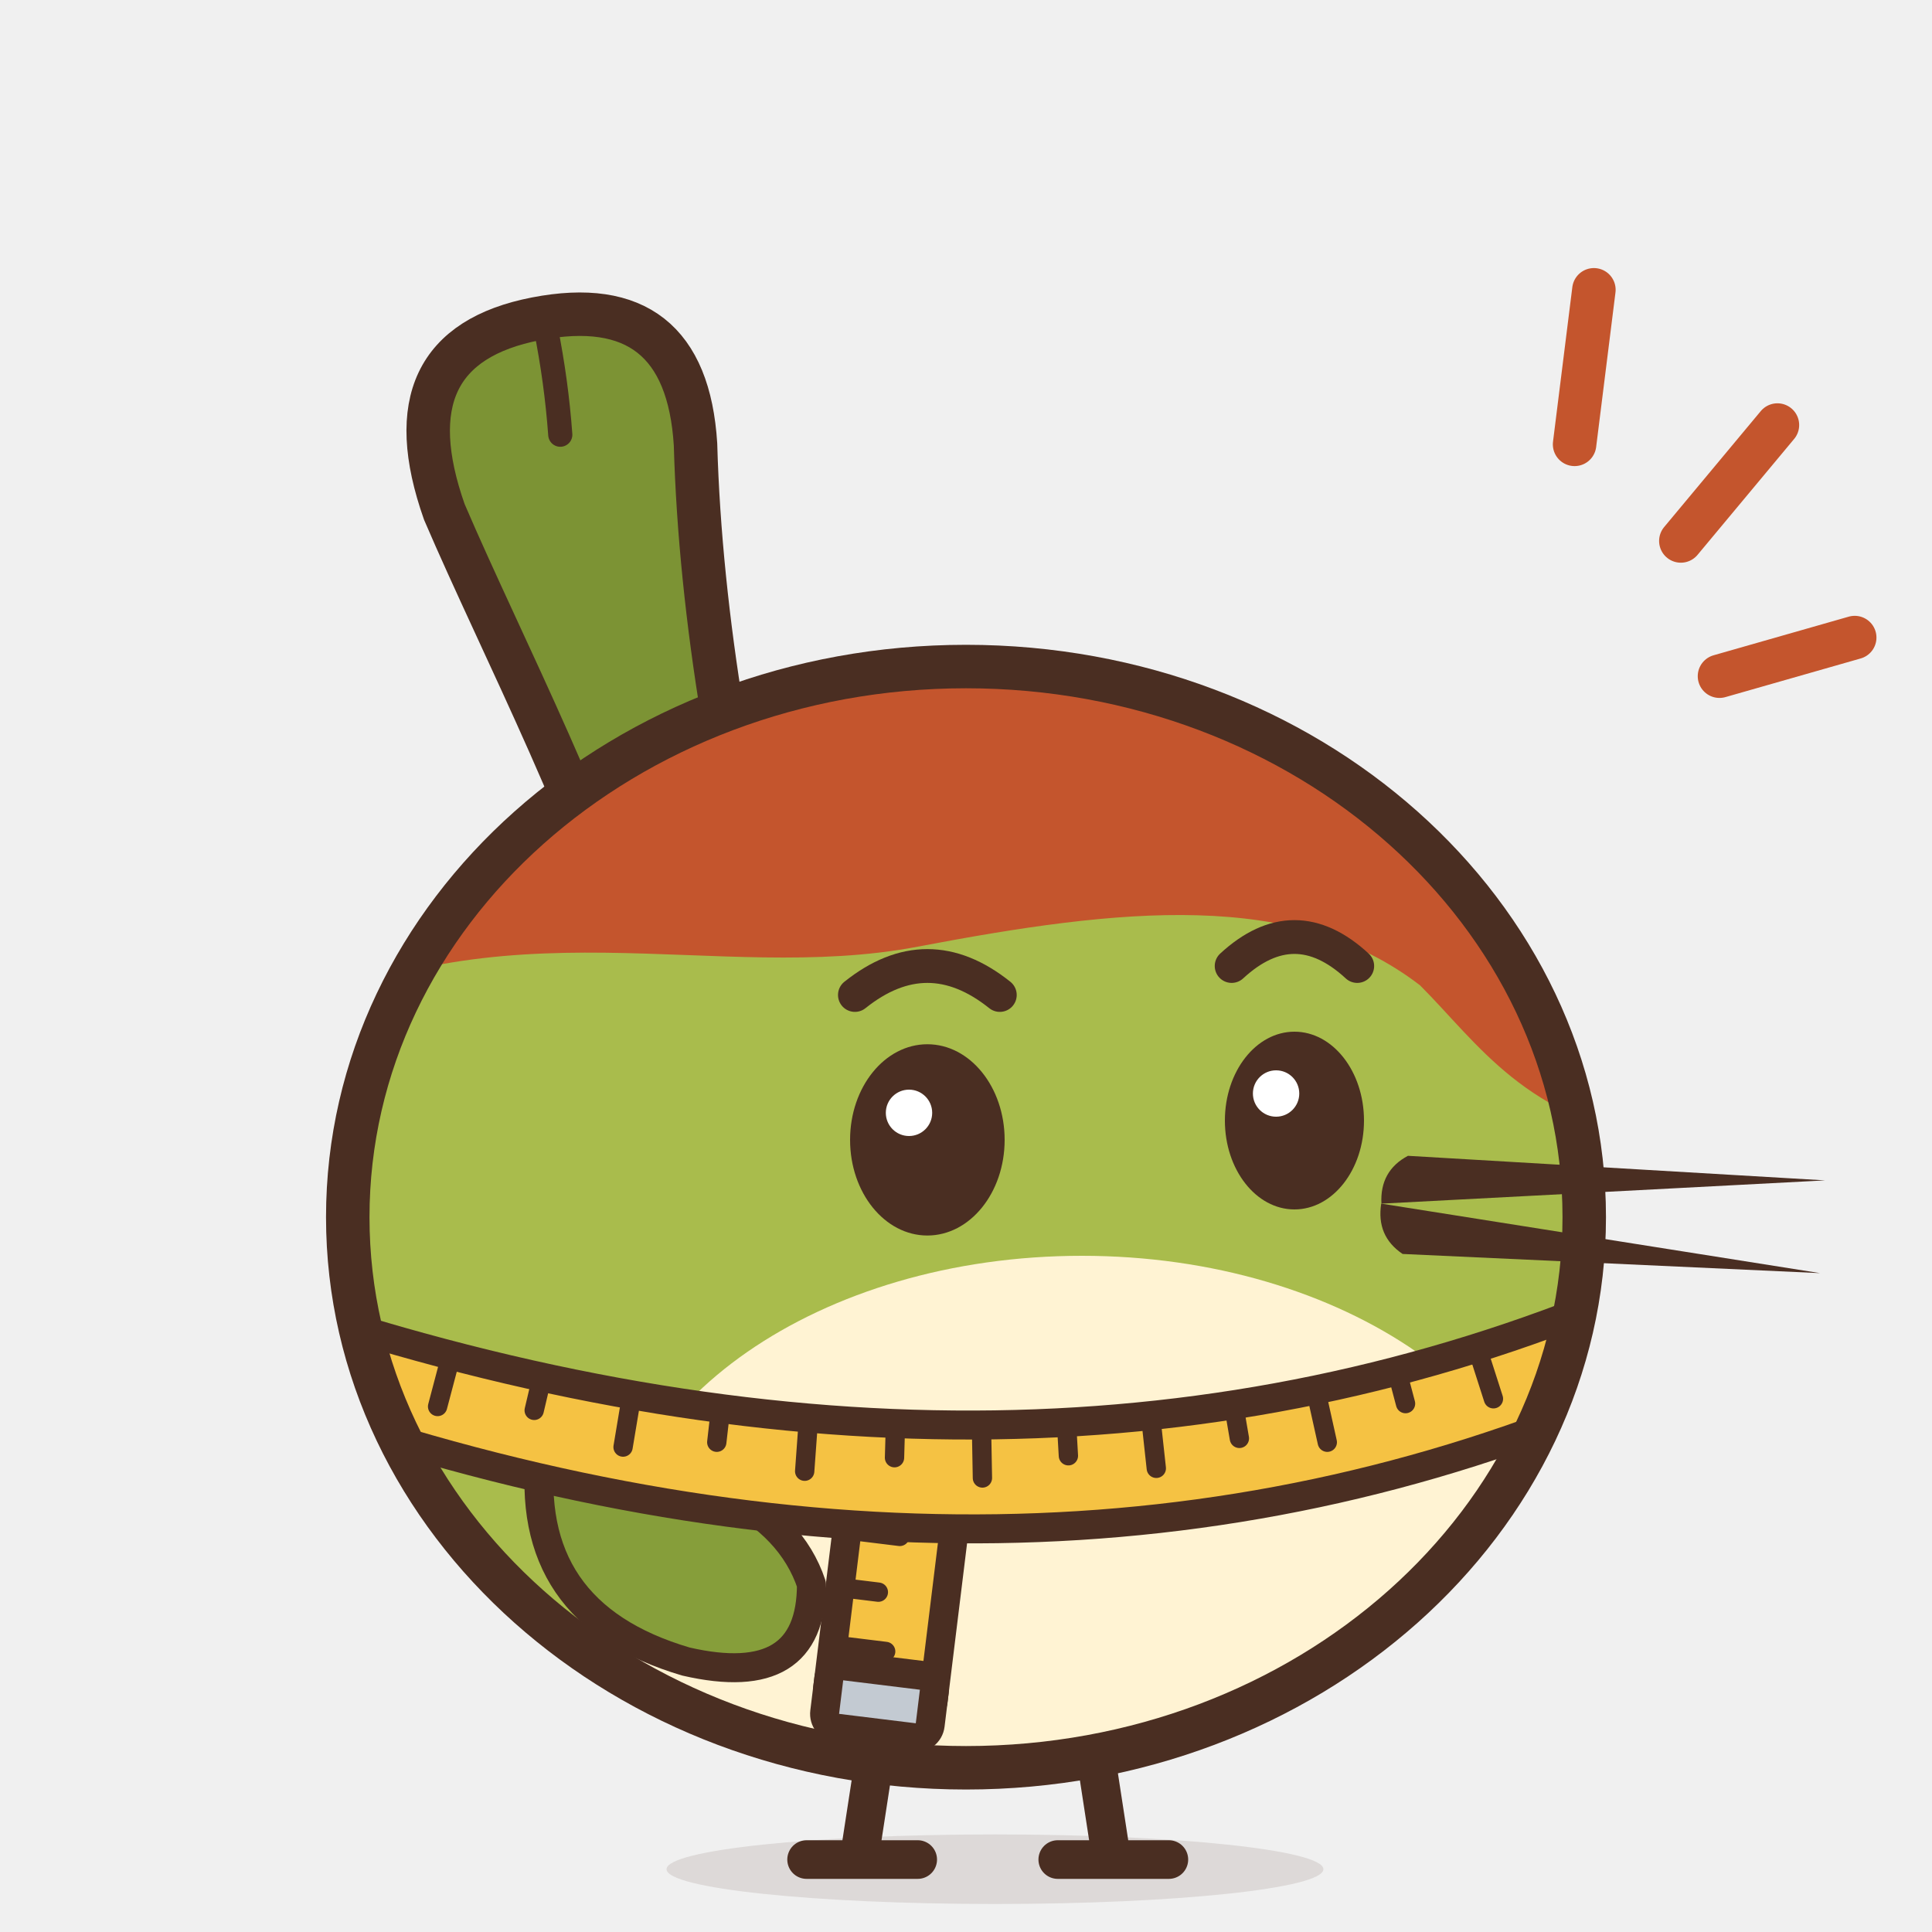
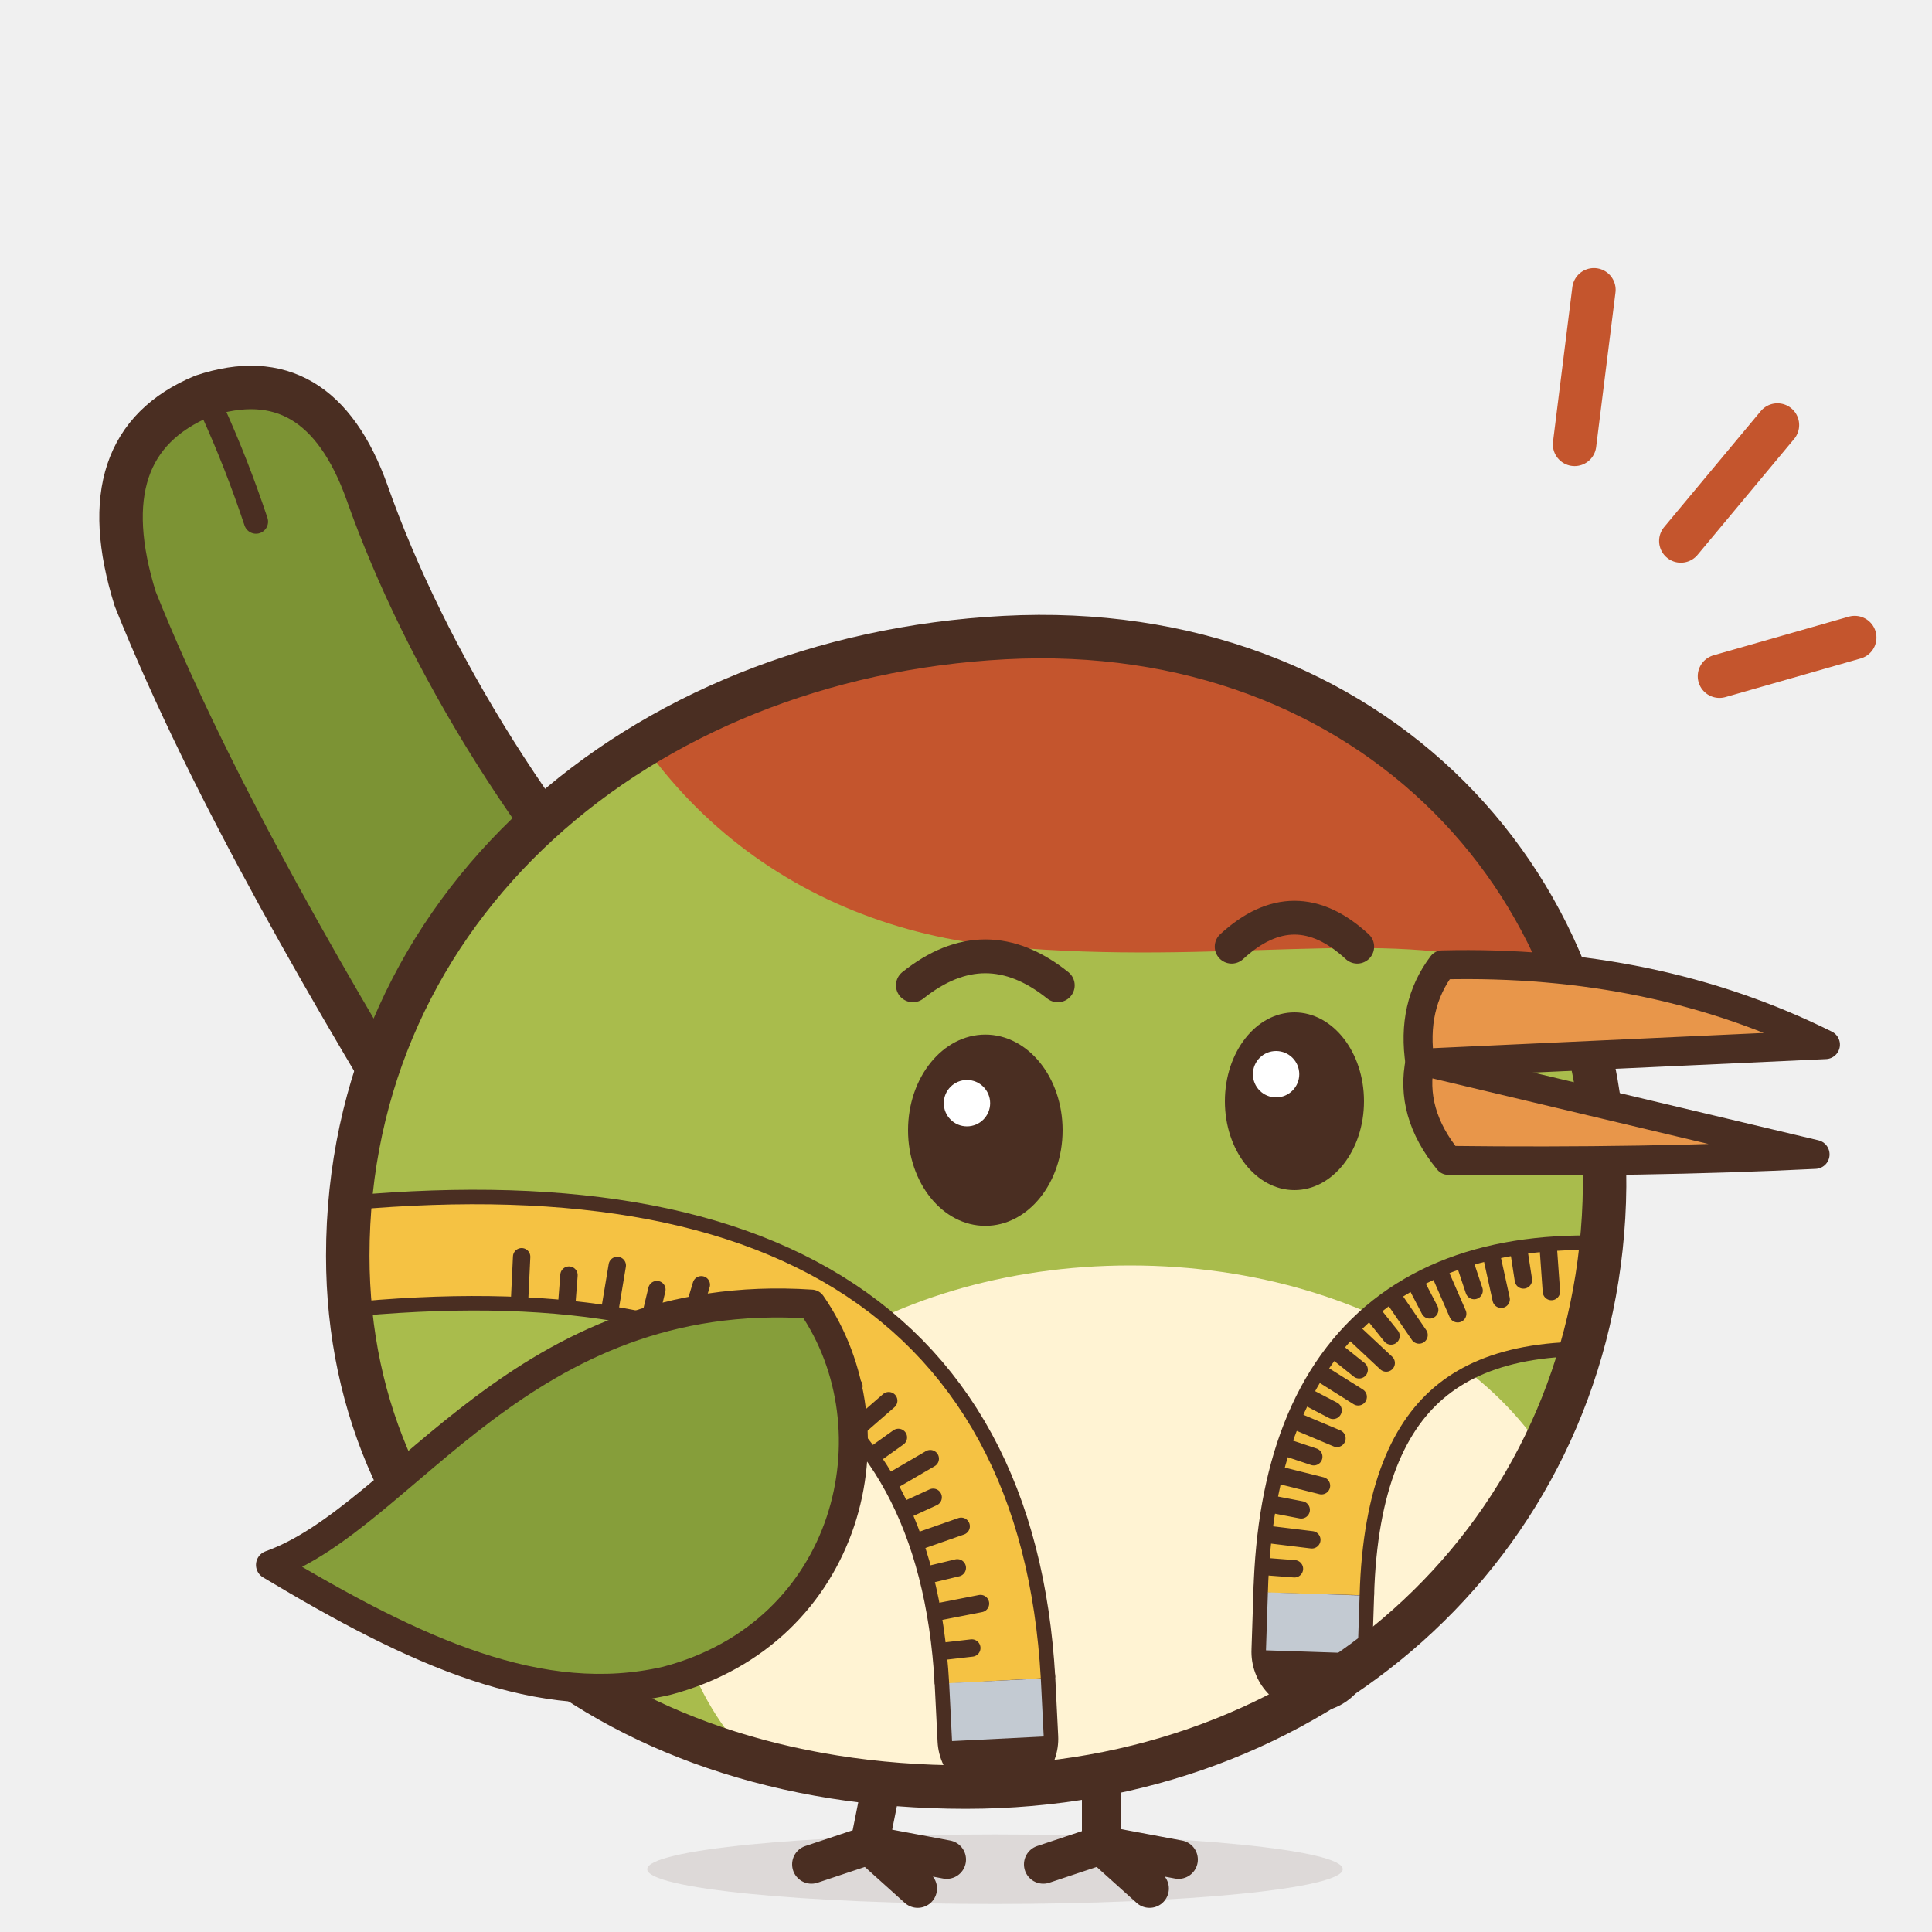
<svg xmlns="http://www.w3.org/2000/svg" viewBox="0 0 200 200" width="200" height="200" role="img" aria-labelledby="t d">
  <defs>
    <clipPath id="fitz-body">
-       <ellipse cx="100" cy="126" rx="64" ry="57" />
+       <path d="M104 66 C 142 64, 168 92, 166 126 C 164 160, 136 185, 100 185 C 62 185, 36 162, 36 130 C 36 94, 66 68, 104 66 Z" />
+     </clipPath>
+     <clipPath id="fitz-body-tape">
+       <path d="M104 66 C 142 64, 168 92, 166 126 C 164 160, 136 185, 100 185 C 62 185, 36 162, 36 130 C 36 94, 66 68, 104 66 Z" />
+       <rect x="80" y="150" width="80" height="50" />
    </clipPath>
  </defs>
-   <ellipse class="shadow" cx="103" cy="193.5" rx="34" ry="3.6" fill="#4A2E22" opacity=".12" />
+   <ellipse class="shadow" cx="103" cy="193.5" rx="36" ry="3.6" fill="#4A2E22" opacity=".12" />
  <g class="bird">
    <g class="feet">
-       <path d="M91 179 L89 192 M83.5 192.5 L95 192.5" stroke="#4A2E22" stroke-width="4" stroke-linecap="round" stroke-linejoin="round" fill="none" />
-       <path d="M113 179 L115 192 M109.5 192.5 L121 192.5" stroke="#4A2E22" stroke-width="4" stroke-linecap="round" stroke-linejoin="round" fill="none" />
+       <path d="M92 181 L90 191 M84 193 L90 191 L98 192.5 M90 191 L95 195.5" stroke="#4A2E22" stroke-width="4" stroke-linecap="round" stroke-linejoin="round" fill="none" />
+       <path d="M114 181 L114 191 M108 193 L114 191 L122 192.5 M114 191 L119 195.5" stroke="#4A2E22" stroke-width="4" stroke-linecap="round" stroke-linejoin="round" fill="none" />
    </g>
    <g class="tail">
-       <path d="M67 104 C 62 86, 52 67, 46 53 Q 40 36 55.5 33 Q 71 30 72 46 C 72.5 64, 76 84, 81 102 Z" fill="#7C9334" stroke="#4A2E22" stroke-width="4.5" stroke-linejoin="round" />
-       <path d="M56.5 34 Q57.6 39.5 58 45" fill="none" stroke="#4A2E22" stroke-width="2.5" stroke-linecap="round" />
+       <path d="M72 104 L46 122 C 35 104, 22 82, 14 62 Q 9 46 21 41 Q 33 37 38 51 C 44 68, 56 88, 72 104 Z" fill="#7C9334" stroke="#4A2E22" stroke-width="4.5" stroke-linejoin="round" />
+       <path d="M22 42.5 Q 24.5 48 26.5 54" fill="none" stroke="#4A2E22" stroke-width="2.5" stroke-linecap="round" />
    </g>
    <g class="body">
-       <ellipse cx="100" cy="126" rx="64" ry="57" fill="#A9BC4C" />
+       <path d="M104 66 C 142 64, 168 92, 166 126 C 164 160, 136 185, 100 185 C 62 185, 36 162, 36 130 C 36 94, 66 68, 104 66 Z" fill="#A9BC4C" />
      <g clip-path="url(#fitz-body)">
-         <path d="M28 106 C 52 93, 74 102, 95 98 C 116 94, 134 92, 147 102 C 153 108, 158 116, 172 118 L172 40 L28 40 Z" fill="#C4552D" />
-         <ellipse cx="112" cy="164" rx="49" ry="34" fill="#FFF3D3" />
+         <path d="M58 58 C 64 82, 82 96, 104 98 C 126 100, 144 96, 156 100 C 162 103, 166 106, 178 108 L178 40 L58 40 Z" fill="#C4552D" />
+         <ellipse cx="117" cy="164" rx="47" ry="33" fill="#FFF3D3" />
      </g>
-       <path d="M56 150 Q 54 167 71 172 Q 84 175 84 164 Q 80 152 56 150 Z" fill="#869E3A" stroke="#4A2E22" stroke-width="3" stroke-linejoin="round" />
-       <g class="tape-end" transform="translate(94 152.1) rotate(7)">
-         <rect x="-5.5" y="0" width="11" height="25" rx="1.5" fill="#F5C243" stroke="#4A2E22" stroke-width="3" />
-         <path d="M-5.5 7 L0 7 M-5.5 13 L-1.5 13 M-5.5 19 L0 19" stroke="#4A2E22" stroke-width="2" stroke-linecap="round" />
-         <rect x="-5.5" y="21" width="11" height="6.5" rx="1.5" fill="#C3CAD2" stroke="#4A2E22" stroke-width="3" />
+       <g class="tape" clip-path="url(#fitz-body-tape)">
+         <path d="M28 131 Q100 121 103 174" fill="none" stroke="#4A2E22" stroke-width="12.5" />
+         <path d="M103 174 L103.3 180" fill="none" stroke="#4A2E22" stroke-width="12.5" stroke-linecap="round" />
+         <path d="M28 131 Q100 121 103 174" fill="none" stroke="#F5C243" stroke-width="9.5" />
+         <path d="M103 174 L103.3 180" fill="none" stroke="#C3CAD2" stroke-width="9.5" />
+         <path d="M53.8 134.3 L54 130.1 M58.7 134.6 L58.9 132 M63.2 135.2 L63.9 131 M67.4 136 L68 133.5 M71.4 137 L72.6 133 M75 138.3 L76 135.9 M78.3 139.8 L80.2 136 M81.4 141.5 L82.7 139.2 M84.1 143.3 L86.7 140 M86.6 145.4 L88.4 143.5 M88.9 147.7 L92 145 M90.9 150.3 L93 148.8 M92.7 153.1 L96.3 151 M94.2 156.1 L96.6 155 M95.5 159.4 L99.5 158 M96.6 162.9 L99.1 162.3 M97.4 166.8 L101.5 166 M98 170.9 L100.6 170.6" stroke="#4A2E22" stroke-width="1.8" stroke-linecap="round" />
+         <path d="M174 135 Q137 129 136 165" fill="none" stroke="#4A2E22" stroke-width="12.5" />
+         <path d="M136 165 L135.8 171" fill="none" stroke="#4A2E22" stroke-width="12.5" stroke-linecap="round" />
+         <path d="M174 135 Q137 129 136 165" fill="none" stroke="#F5C243" stroke-width="9.5" />
+         <path d="M136 165 L135.8 171" fill="none" stroke="#C3CAD2" stroke-width="9.5" />
+         <path d="M160.3 129.5 L160.6 133.7 M157.3 129.9 L157.7 132.5 M154.5 130.4 L155.4 134.5 M151.8 131.2 L152.6 133.6 M149.2 132.1 L150.9 136 M146.8 133.3 L148 135.6 M144.5 134.7 L146.9 138.2 M142.4 136.3 L144 138.3 M140.4 138.2 L143.5 141.1 M138.7 140.2 L140.7 141.8 M137.1 142.4 L140.6 144.6 M135.7 144.8 L138 146 M134.6 147.3 L138.4 148.9 M133.6 150 L136 150.8 M132.8 152.8 L136.8 153.8 M132.1 155.8 L134.7 156.3 M131.7 158.9 L135.8 159.4 M131.4 162.2 L134 162.4" stroke="#4A2E22" stroke-width="1.8" stroke-linecap="round" />
      </g>
-       <g class="band" clip-path="url(#fitz-body)">
-         <path d="M32 136 Q106 160 168 134 L168 144.5 Q106 171 33 146.5 Z" fill="#F5C243" />
-         <path d="M46.7 140.3 L45.3 145.6 M56.1 142.6 L55.3 146 M65.4 144.4 L64.5 149.8 M74.6 145.8 L74.2 149.3 M83.7 146.8 L83.3 152.3 M92.7 147.4 L92.6 150.9 M101.6 147.5 L101.7 153 M110.4 147.2 L110.6 150.7 M119.1 146.5 L119.7 152 M127.7 145.4 L128.3 148.9 M136.2 143.9 L137.4 149.3 M144.6 141.9 L145.5 145.3 M152.9 139.5 L154.6 144.8" stroke="#4A2E22" stroke-width="2" stroke-linecap="round" />
-         <path d="M32 136 Q106 160 168 134" fill="none" stroke="#4A2E22" stroke-width="3" />
-         <path d="M33 146.5 Q106 171 168 144.5" fill="none" stroke="#4A2E22" stroke-width="3" />
+       <path d="M104 66 C 142 64, 168 92, 166 126 C 164 160, 136 185, 100 185 C 62 185, 36 162, 36 130 C 36 94, 66 68, 104 66 Z" fill="none" stroke="#4A2E22" stroke-width="4.5" />
+       <g class="wing">
+         <path d="M84 135 C 93 148, 88 169, 69 174 C 56 177, 43 171, 28 162 C 42 157, 54 133, 84 135 Z" fill="#869E3A" stroke="#4A2E22" stroke-width="3" stroke-linejoin="round" />
      </g>
-       <ellipse cx="100" cy="126" rx="64" ry="57" fill="none" stroke="#4A2E22" stroke-width="4.5" />
      <g class="pupils">
        <g class="eye">
-           <ellipse cx="96" cy="118" rx="8" ry="9.9" fill="#4A2E22" />
-           <circle cx="94.1" cy="115.2" r="2.4" fill="#FFFFFF" />
+           <ellipse cx="102" cy="117" rx="8" ry="9.9" fill="#4A2E22" />
+           <circle cx="100.1" cy="114.2" r="2.4" fill="#FFFFFF" />
        </g>
        <g class="eye">
-           <ellipse cx="134" cy="116" rx="7.2" ry="9.2" fill="#4A2E22" />
-           <circle cx="132.1" cy="113.2" r="2.4" fill="#FFFFFF" />
+           <ellipse cx="134" cy="114" rx="7.2" ry="9.2" fill="#4A2E22" />
+           <circle cx="132.1" cy="111.2" r="2.4" fill="#FFFFFF" />
        </g>
      </g>
      <g class="brows">
-         <path d="M88.5 103 Q96 97 103.5 103" stroke="#4A2E22" stroke-width="3.5" stroke-linecap="round" fill="none" />
-         <path d="M127.5 100 Q134 94 140.5 100" stroke="#4A2E22" stroke-width="3.5" stroke-linecap="round" fill="none" />
+         <path d="M94.5 102 Q102 96 109.5 102" stroke="#4A2E22" stroke-width="3.5" stroke-linecap="round" fill="none" />
+         <path d="M127.5 98 Q134 92 140.5 98" stroke="#4A2E22" stroke-width="3.5" stroke-linecap="round" fill="none" />
      </g>
-       <g class="beak" fill="#4A2E22">
-         <path d="M146 119.8 L189 124.6 L143 124.6 Q143 121.2 146 119.8 Z" transform="rotate(-3 143 124.5)" />
-         <path d="M143 124.6 L189 124.6 L146 129.4 Q143 128 143 124.6 Z" transform="rotate(9 143 124.5)" />
+       <g class="beak">
+         <path d="M147 110 L189 111 Q 172 115.5 152 119.5 Q 147 115.5 147 110 Z" fill="#E8964A" stroke="#4A2E22" stroke-width="3" stroke-linejoin="round" transform="rotate(12 148 110)" />
+         <path d="M150 100 Q 172 101 189 111 L147 110 Q 146.5 104 150 100 Z" fill="#E8964A" stroke="#4A2E22" stroke-width="3" stroke-linejoin="round" transform="rotate(-4 148 110)" />
      </g>
    </g>
  </g>
  <g class="exclaim">
    <path d="M163 46 L165 30" stroke="#C4552D" stroke-width="4.5" stroke-linecap="round" />
    <path d="M174 56 L184 44" stroke="#C4552D" stroke-width="4.5" stroke-linecap="round" />
    <path d="M178 70 L192 66" stroke="#C4552D" stroke-width="4.5" stroke-linecap="round" />
  </g>
</svg>
